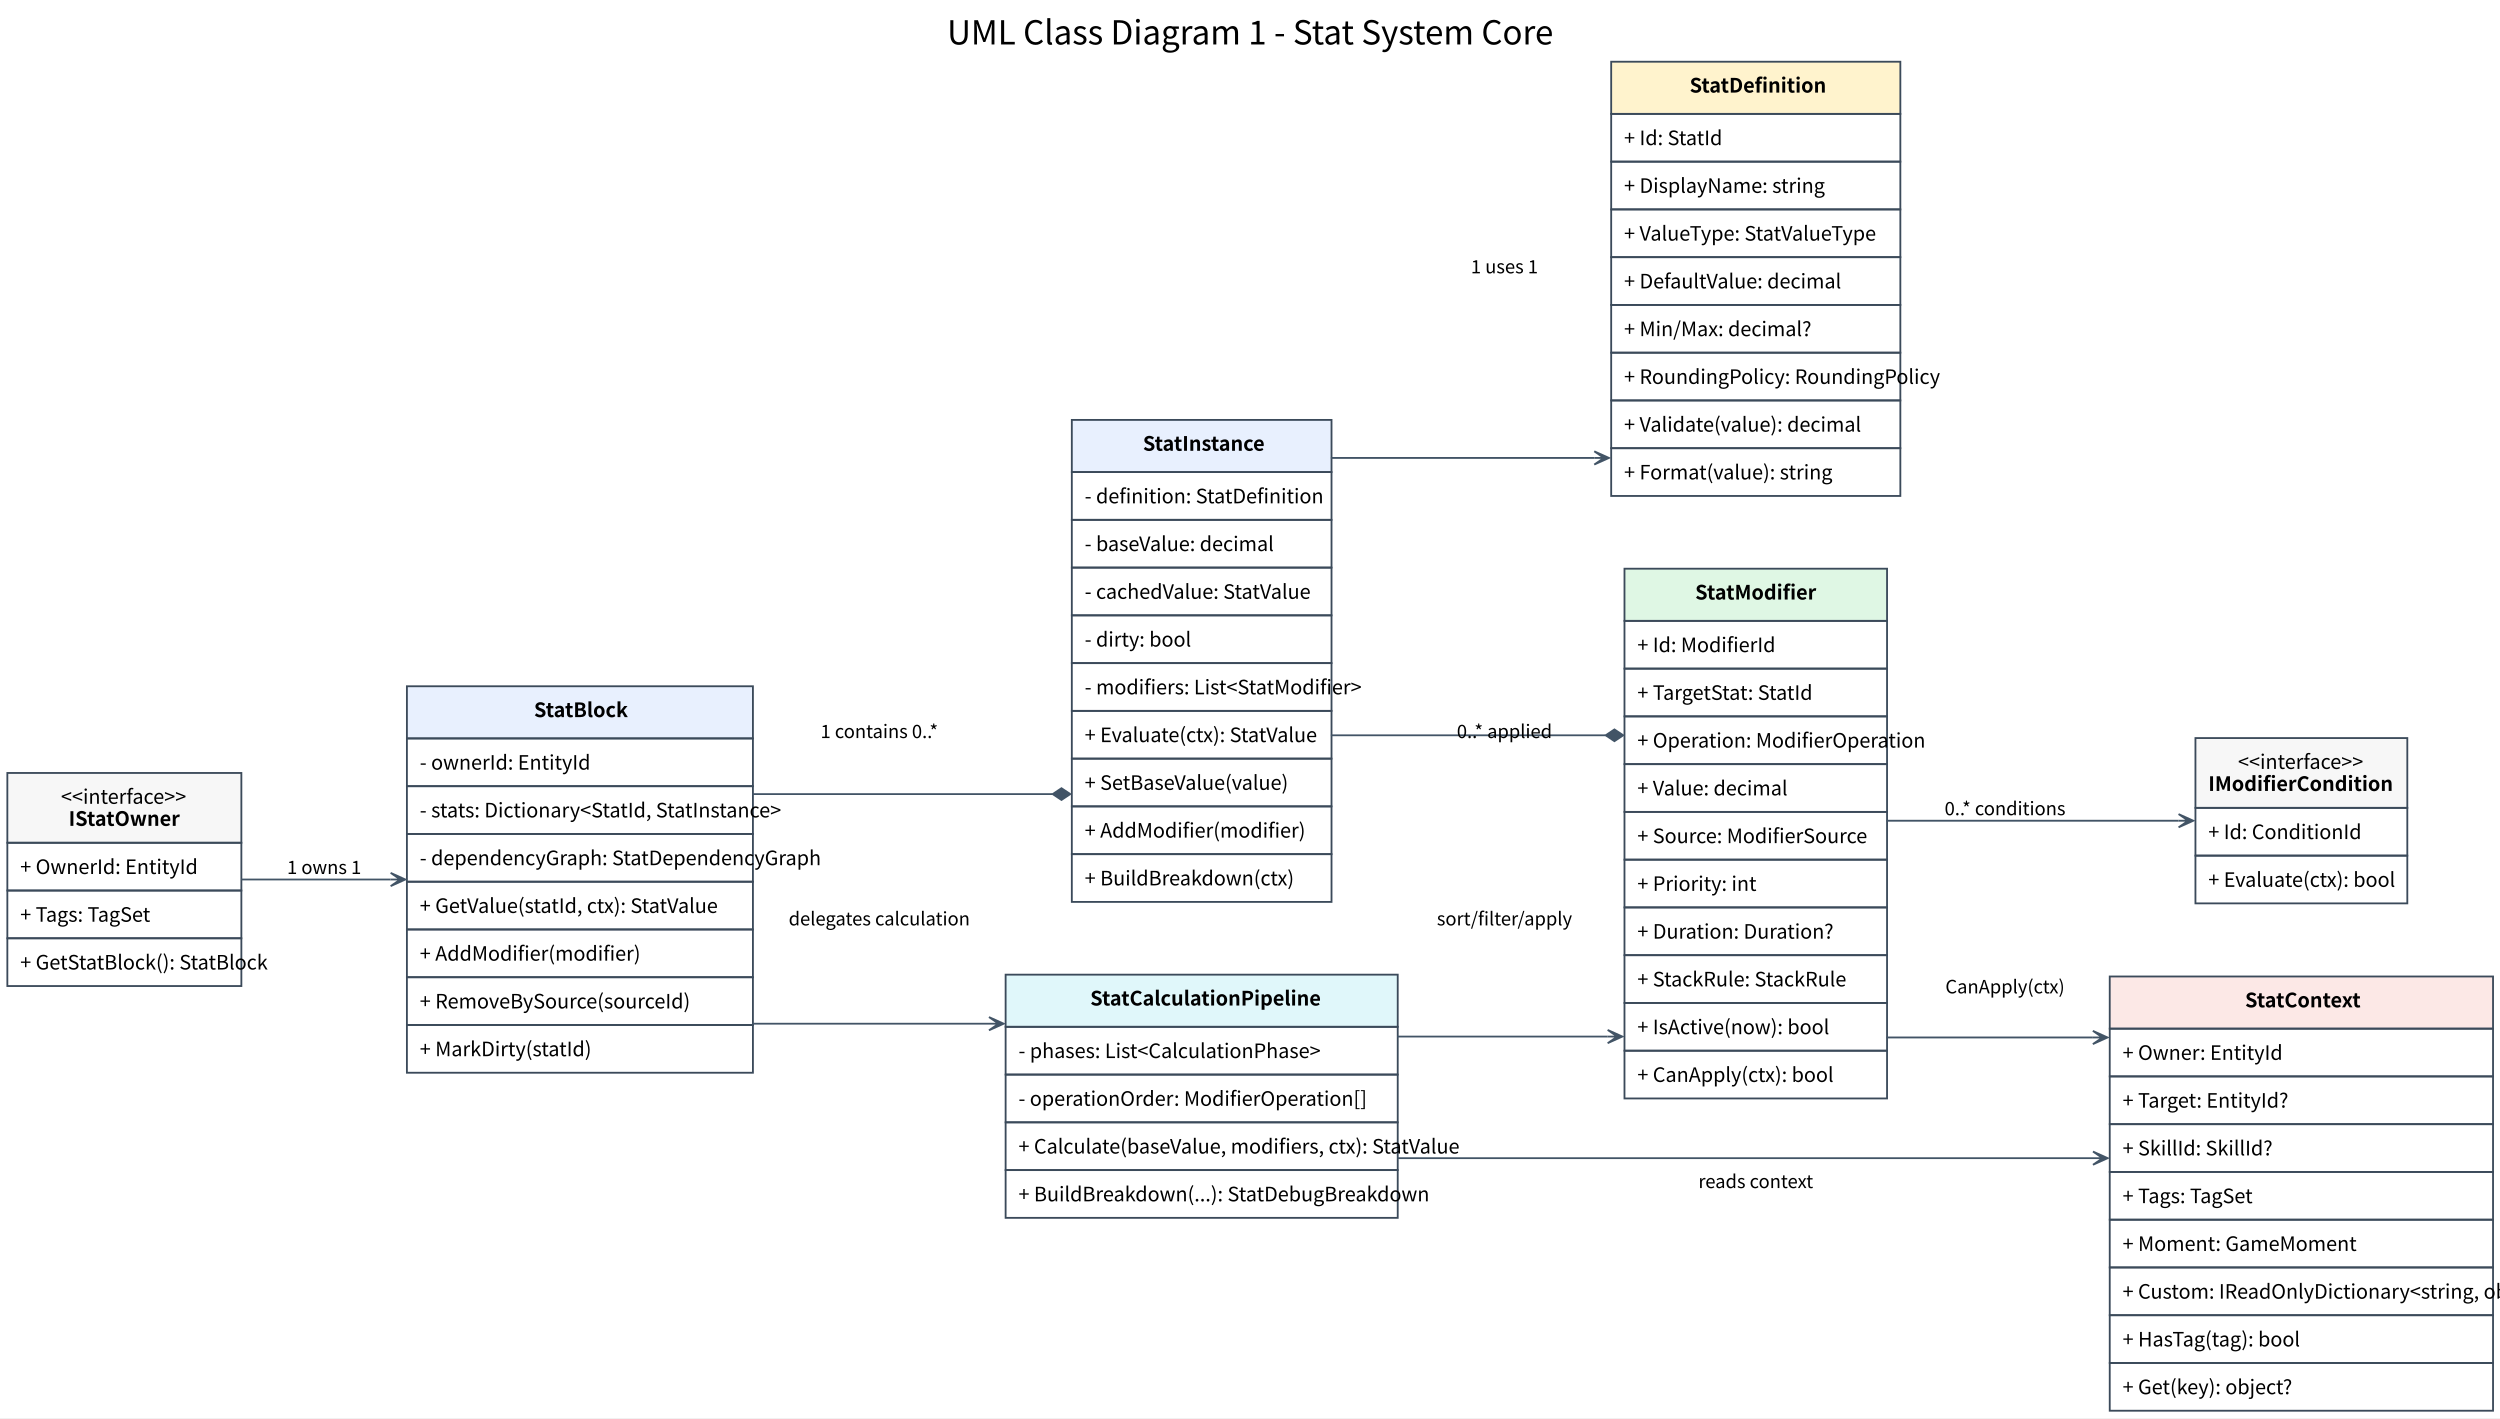
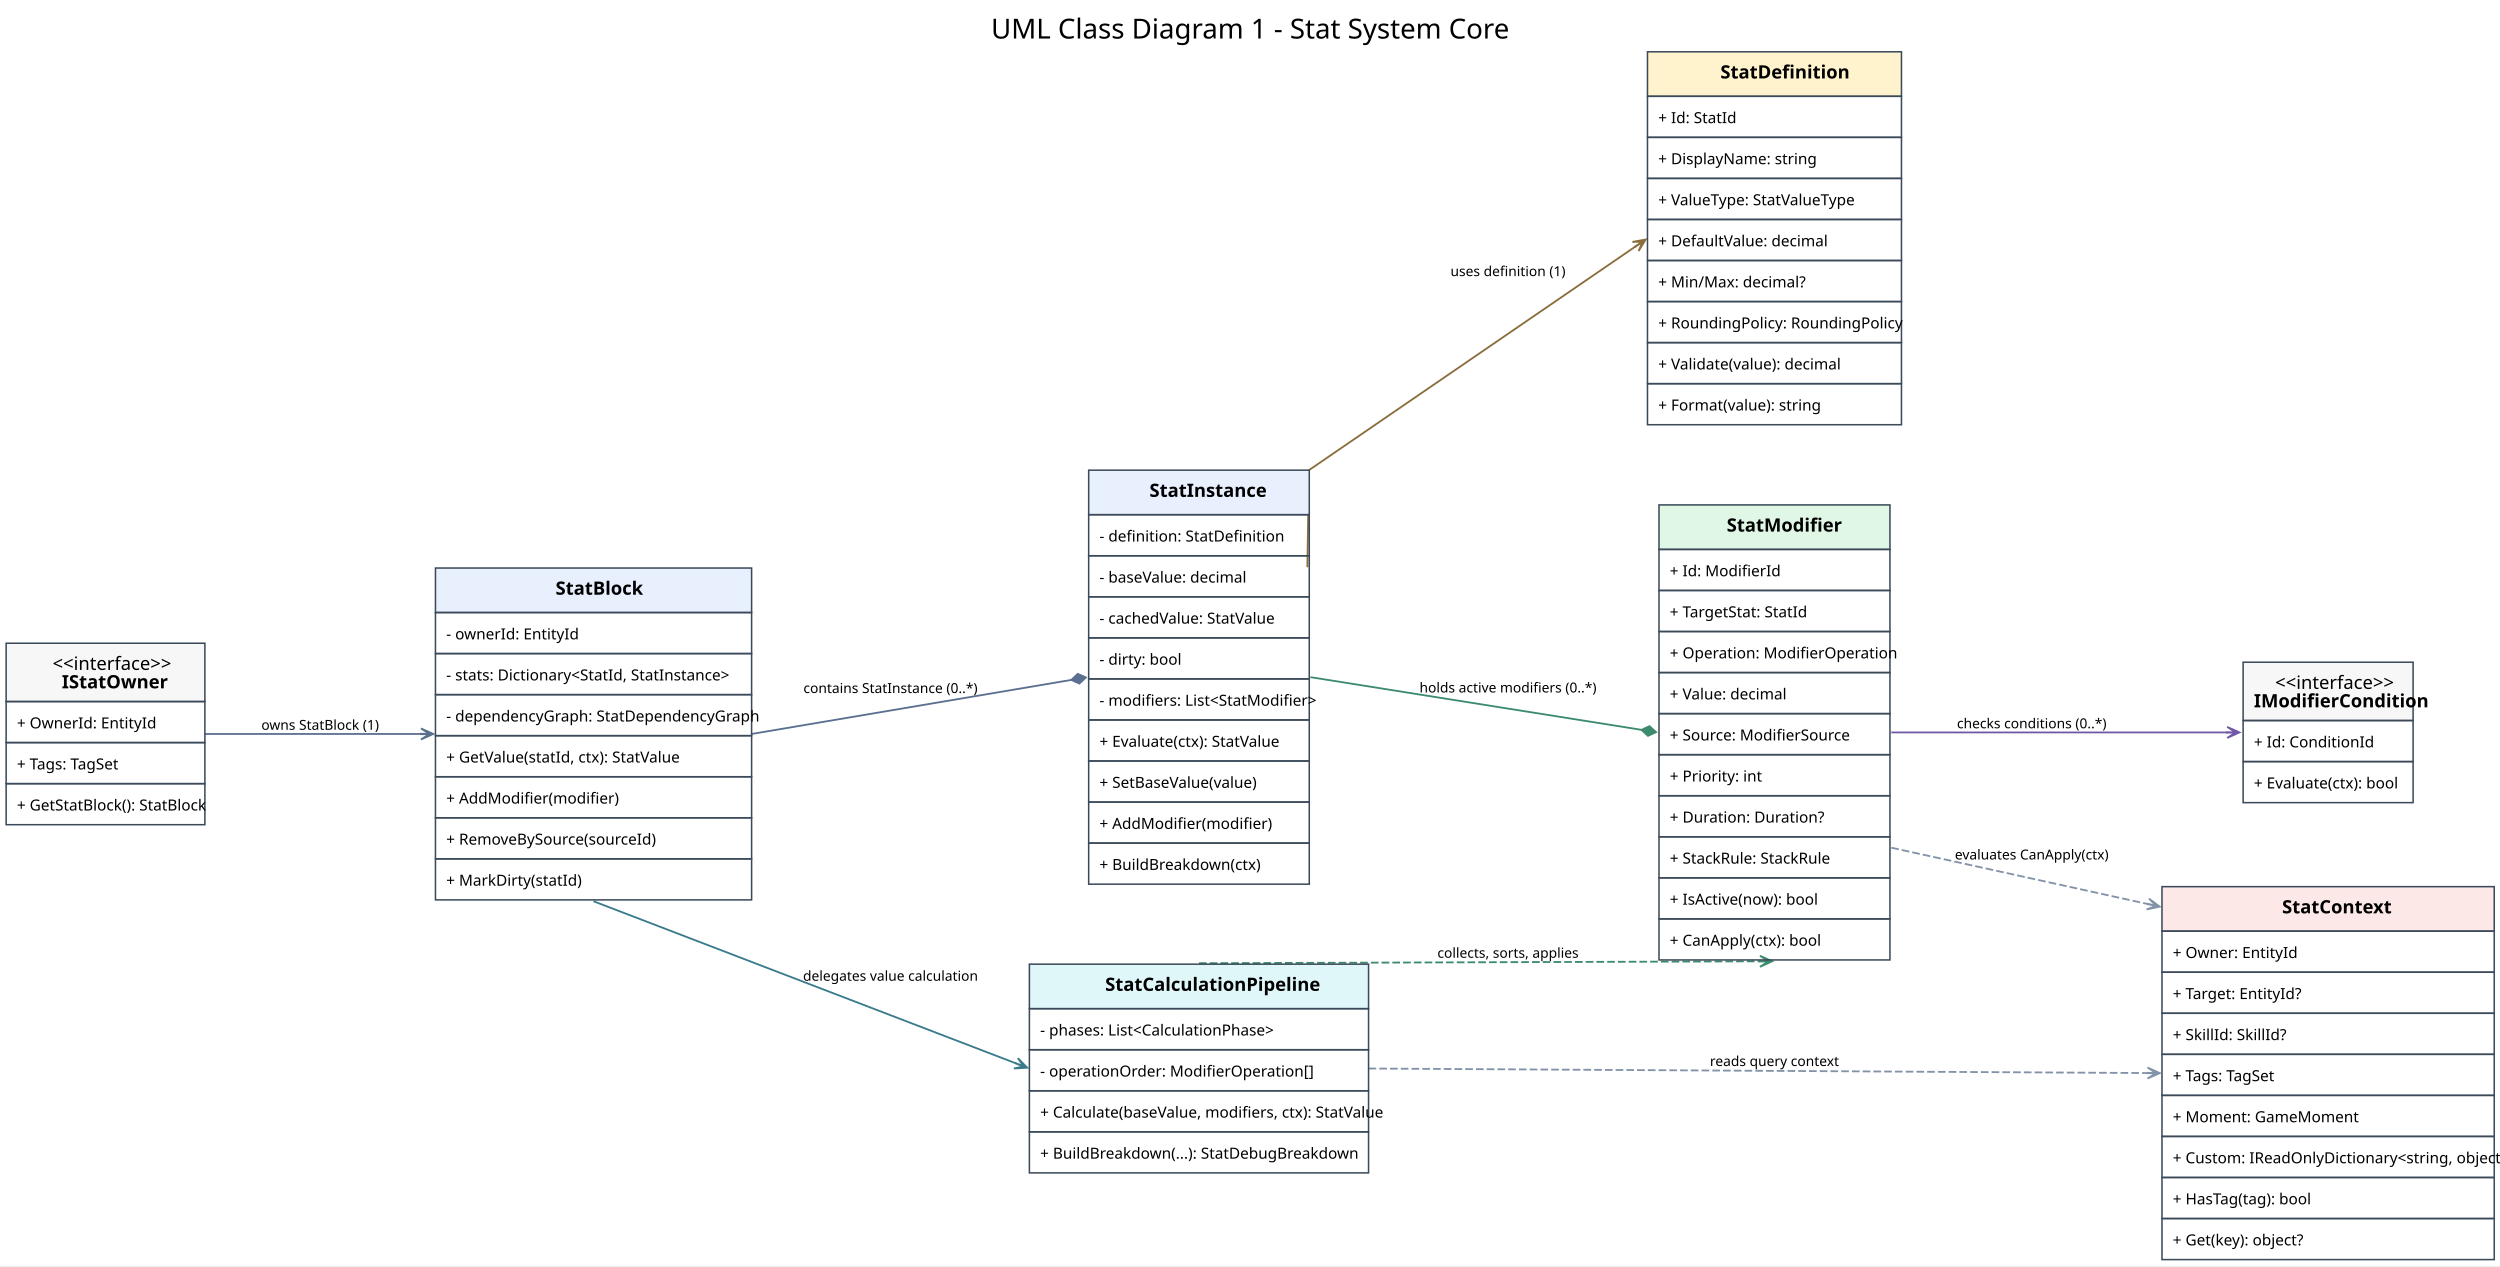
- <svg xmlns="http://www.w3.org/2000/svg" width="1361pt" height="772pt" viewBox="0.00 0.00 1361.00 772.00">
-   <style>.node text { font-size: 90%; }</style>
-   <g id="graph0" class="graph" transform="scale(1 1) rotate(0) translate(4 768)">
-     <polygon fill="white" stroke="none" points="-4,4 -4,-768 1357.21,-768 1357.21,4 -4,4" />
-     <text xml:space="preserve" text-anchor="middle" x="676.6" y="-743.8" font-family="Noto Sans CJK KR" font-size="18.00">UML Class Diagram 1 - Stat System Core</text>
+ <svg xmlns="http://www.w3.org/2000/svg" width="2172pt" height="1100pt" viewBox="0.00 0.00 2172.00 1100.00">
+   <g id="graph0" class="graph" transform="scale(1.33333 1.33333) rotate(0) translate(4 820.75)">
+     <polygon fill="white" stroke="none" points="-4,4 -4,-820.75 1625.25,-820.75 1625.25,4 -4,4" />
+     <text xml:space="preserve" text-anchor="middle" x="810.62" y="-795.65" font-family="Noto Sans KR" font-size="18.00">UML Class Diagram 1 - Stat System Core</text>
+     <g id="edge1" class="edge">
+       <path fill="none" stroke="#5b6f8f" stroke-width="1.2" d="M129.5,-342.5C129.5,-342.5 237.46,-342.5 270.35,-342.5" />
+       <polygon fill="#5b6f8f" stroke="#5b6f8f" stroke-width="1.2" points="278.29,-342.5 270.29,-346.1 275.75,-342.6 270.29,-342.6 270.29,-342.5 270.29,-342.4 275.75,-342.4 270.29,-338.9 278.29,-342.5" />
+       <text xml:space="preserve" text-anchor="middle" x="204.62" y="-345.2" font-family="Noto Sans KR" font-size="9.00">owns StatBlock (1)</text>
+     </g>
+     <g id="edge2" class="edge">
+       <path fill="none" stroke="#5b6f8f" stroke-width="1.2" d="M485.75,-342.5C485.75,-342.5 650.33,-370.32 694.05,-377.72" />
+       <polygon fill="#5b6f8f" stroke="#5b6f8f" stroke-width="1.2" points="694.08,-377.72 699.34,-375.36 703.54,-379.32 698.28,-381.67 694.08,-377.72" />
+       <text xml:space="preserve" text-anchor="middle" x="576.25" y="-369.18" font-family="Noto Sans KR" font-size="9.00">contains StatInstance (0..*)</text>
+     </g>
+     <g id="edge6" class="edge">
+       <path fill="none" stroke="#397b8c" stroke-width="1.2" d="M382.75,-233.48C382.75,-233.48 610,-146.28 657.94,-127.88" />
+       <polygon fill="#397b8c" stroke="#397b8c" stroke-width="1.2" points="665.38,-125.02 659.21,-131.25 663.05,-126.03 657.95,-127.98 657.92,-127.89 657.88,-127.8 662.98,-125.84 656.63,-124.53 665.38,-125.02" />
+       <text xml:space="preserve" text-anchor="middle" x="576.25" y="-181.69" font-family="Noto Sans KR" font-size="9.00">delegates value calculation</text>
+     </g>
+     <g id="edge3" class="edge">
+       <path fill="none" stroke="#8a6d3b" stroke-width="1.2" d="M847.89,-451.14C847.89,-451.14 848.89,-514.38 848.89,-514.38 848.89,-514.38 1023.11,-633.72 1061.91,-660.3" />
+       <polygon fill="#8a6d3b" stroke="#8a6d3b" stroke-width="1.2" points="1068.29,-664.67 1059.66,-663.12 1066.14,-663.32 1061.64,-660.23 1061.69,-660.15 1061.75,-660.07 1066.26,-663.16 1063.73,-657.18 1068.29,-664.67" />
+       <text xml:space="preserve" text-anchor="middle" x="978.62" y="-640.84" font-family="Noto Sans KR" font-size="9.00">uses definition (1)</text>
+     </g>
+     <g id="edge4" class="edge">
+       <path fill="none" stroke="#3d8b6d" stroke-width="1.2" d="M849.89,-379.5C849.89,-379.5 1020.81,-352.31 1065.54,-345.19" />
+       <polygon fill="#3d8b6d" stroke="#3d8b6d" stroke-width="1.2" points="1065.6,-345.18 1069.83,-341.26 1075.08,-343.67 1070.84,-347.58 1065.6,-345.18" />
+       <text xml:space="preserve" text-anchor="middle" x="978.62" y="-369.53" font-family="Noto Sans KR" font-size="9.00">holds active modifiers (0..*)</text>
+     </g>
+     <g id="edge8" class="edge">
+       <path fill="none" stroke="#8292a8" stroke-width="1.2" stroke-dasharray="5,2" d="M1228.35,-268.4C1228.35,-268.4 1359.81,-239.53 1395.76,-231.64" />
+       <polygon fill="#8292a8" stroke="#8292a8" stroke-width="1.2" points="1403.32,-229.97 1396.28,-235.21 1400.86,-230.62 1395.53,-231.79 1395.51,-231.69 1395.49,-231.59 1400.82,-230.42 1394.74,-228.17 1403.32,-229.97" />
+       <text xml:space="preserve" text-anchor="middle" x="1319.88" y="-260.71" font-family="Noto Sans KR" font-size="9.00">evaluates CanApply(ctx)</text>
+     </g>
+     <g id="edge5" class="edge">
+       <path fill="none" stroke="#7257a6" stroke-width="1.2" d="M1228.35,-343.5C1228.35,-343.5 1404.73,-343.5 1447.44,-343.5" />
+       <polygon fill="#7257a6" stroke="#7257a6" stroke-width="1.2" points="1455.22,-343.5 1447.22,-347.1 1452.68,-343.6 1447.22,-343.6 1447.22,-343.5 1447.22,-343.4 1452.68,-343.4 1447.22,-339.9 1455.22,-343.5" />
+       <text xml:space="preserve" text-anchor="middle" x="1319.88" y="-346.2" font-family="Noto Sans KR" font-size="9.00">checks conditions (0..*)</text>
+     </g>
+     <g id="edge9" class="edge">
+       <path fill="none" stroke="#3d8b6d" stroke-width="1.2" stroke-dasharray="5,2" d="M777.25,-193.11C777.25,-193.11 1085.23,-194.16 1142.98,-194.36" />
+       <polygon fill="#3d8b6d" stroke="#3d8b6d" stroke-width="1.2" points="1150.79,-194.39 1142.78,-197.96 1148.25,-194.48 1142.79,-194.46 1142.79,-194.36 1142.79,-194.26 1148.25,-194.28 1142.8,-190.76 1150.79,-194.39" />
+       <text xml:space="preserve" text-anchor="middle" x="978.62" y="-196.67" font-family="Noto Sans KR" font-size="9.00">collects, sorts, applies</text>
+     </g>
+     <g id="edge7" class="edge">
+       <path fill="none" stroke="#8292a8" stroke-width="1.2" stroke-dasharray="5,2" d="M887.75,-124.5C887.75,-124.5 1325.26,-121.96 1395.34,-121.55" />
+       <polygon fill="#8292a8" stroke="#8292a8" stroke-width="1.2" points="1403.29,-121.51 1395.31,-125.15 1400.75,-121.62 1395.29,-121.66 1395.29,-121.56 1395.29,-121.46 1400.75,-121.42 1395.27,-117.96 1403.29,-121.51" />
+       <text xml:space="preserve" text-anchor="middle" x="1152.25" y="-126.14" font-family="Noto Sans KR" font-size="9.00">reads query context</text>
+     </g>
    <g id="node1" class="node">
-       <polygon fill="#f7f7f7" stroke="none" points="0,-309.2 0,-347.2 127.4,-347.2 127.4,-309.2 0,-309.2" />
-       <polygon fill="none" stroke="#3b4a5a" points="0,-309.2 0,-347.2 127.4,-347.2 127.4,-309.2 0,-309.2" />
-       <text xml:space="preserve" text-anchor="start" x="29.18" y="-330.4" font-family="Noto Sans CJK KR" font-size="12.00">&lt;&lt;interface&gt;&gt;</text>
-       <text xml:space="preserve" text-anchor="start" x="33.37" y="-318.4" font-family="Noto Sans CJK KR" font-weight="bold" font-size="12.00">IStatOwner</text>
-       <polygon fill="none" stroke="#3b4a5a" points="0,-283.2 0,-309.2 127.4,-309.2 127.4,-283.2 0,-283.2" />
-       <text xml:space="preserve" text-anchor="start" x="7" y="-292.2" font-family="Noto Sans CJK KR" font-size="10.00">+ OwnerId: EntityId</text>
-       <polygon fill="none" stroke="#3b4a5a" points="0,-257.2 0,-283.2 127.4,-283.2 127.4,-257.2 0,-257.2" />
-       <text xml:space="preserve" text-anchor="start" x="7" y="-266.2" font-family="Noto Sans CJK KR" font-size="10.00">+ Tags: TagSet</text>
-       <polygon fill="none" stroke="#3b4a5a" points="0,-231.2 0,-257.2 127.4,-257.2 127.4,-231.2 0,-231.2" />
-       <text xml:space="preserve" text-anchor="start" x="7" y="-240.2" font-family="Noto Sans CJK KR" font-size="10.00">+ GetStatBlock(): StatBlock</text>
+       <polygon fill="#f7f7f7" stroke="none" points="0,-363.62 0,-401.62 129.5,-401.62 129.5,-363.62 0,-363.62" />
+       <polygon fill="none" stroke="#3b4a5a" points="0,-363.62 0,-401.62 129.5,-401.62 129.5,-363.62 0,-363.62" />
+       <text xml:space="preserve" text-anchor="start" x="30.25" y="-384.23" font-family="Noto Sans KR" font-size="12.00">&lt;&lt;interface&gt;&gt;</text>
+       <text xml:space="preserve" text-anchor="start" x="36.25" y="-372.23" font-family="Noto Sans KR" font-weight="bold" font-size="12.00">IStatOwner</text>
+       <polygon fill="none" stroke="#3b4a5a" points="0,-336.88 0,-363.62 129.5,-363.62 129.5,-336.88 0,-336.88" />
+       <text xml:space="preserve" text-anchor="start" x="7" y="-346.12" font-family="Noto Sans KR" font-size="10.00">+ OwnerId: EntityId</text>
+       <polygon fill="none" stroke="#3b4a5a" points="0,-310.12 0,-336.88 129.5,-336.88 129.5,-310.12 0,-310.12" />
+       <text xml:space="preserve" text-anchor="start" x="7" y="-319.38" font-family="Noto Sans KR" font-size="10.00">+ Tags: TagSet</text>
+       <polygon fill="none" stroke="#3b4a5a" points="0,-283.38 0,-310.12 129.5,-310.12 129.5,-283.38 0,-283.38" />
+       <text xml:space="preserve" text-anchor="start" x="7" y="-292.62" font-family="Noto Sans KR" font-size="10.00">+ GetStatBlock(): StatBlock</text>
    </g>
    <g id="node2" class="node">
-       <polygon fill="#e8f0fe" stroke="none" points="217.52,-366 217.52,-394.4 405.89,-394.4 405.89,-366 217.52,-366" />
-       <polygon fill="none" stroke="#3b4a5a" points="217.52,-366 217.52,-394.4 405.89,-394.4 405.89,-366 217.52,-366" />
-       <text xml:space="preserve" text-anchor="start" x="286.7" y="-377.6" font-family="Noto Sans CJK KR" font-weight="bold" font-size="12.00">StatBlock</text>
-       <polygon fill="none" stroke="#3b4a5a" points="217.52,-340 217.52,-366 405.89,-366 405.89,-340 217.52,-340" />
-       <text xml:space="preserve" text-anchor="start" x="224.52" y="-349" font-family="Noto Sans CJK KR" font-size="10.00">- ownerId: EntityId</text>
-       <polygon fill="none" stroke="#3b4a5a" points="217.52,-314 217.52,-340 405.89,-340 405.89,-314 217.52,-314" />
-       <text xml:space="preserve" text-anchor="start" x="224.52" y="-323" font-family="Noto Sans CJK KR" font-size="10.00">- stats: Dictionary&lt;StatId, StatInstance&gt;</text>
-       <polygon fill="none" stroke="#3b4a5a" points="217.52,-288 217.52,-314 405.89,-314 405.89,-288 217.52,-288" />
-       <text xml:space="preserve" text-anchor="start" x="224.52" y="-297" font-family="Noto Sans CJK KR" font-size="10.00">- dependencyGraph: StatDependencyGraph</text>
-       <polygon fill="none" stroke="#3b4a5a" points="217.52,-262 217.52,-288 405.89,-288 405.89,-262 217.52,-262" />
-       <text xml:space="preserve" text-anchor="start" x="224.52" y="-271" font-family="Noto Sans CJK KR" font-size="10.00">+ GetValue(statId, ctx): StatValue</text>
-       <polygon fill="none" stroke="#3b4a5a" points="217.52,-236 217.52,-262 405.89,-262 405.89,-236 217.52,-236" />
-       <text xml:space="preserve" text-anchor="start" x="224.52" y="-245" font-family="Noto Sans CJK KR" font-size="10.00">+ AddModifier(modifier)</text>
-       <polygon fill="none" stroke="#3b4a5a" points="217.52,-210 217.52,-236 405.89,-236 405.89,-210 217.52,-210" />
-       <text xml:space="preserve" text-anchor="start" x="224.52" y="-219" font-family="Noto Sans CJK KR" font-size="10.00">+ RemoveBySource(sourceId)</text>
-       <polygon fill="none" stroke="#3b4a5a" points="217.52,-184 217.52,-210 405.89,-210 405.89,-184 217.52,-184" />
-       <text xml:space="preserve" text-anchor="start" x="224.52" y="-193" font-family="Noto Sans CJK KR" font-size="10.00">+ MarkDirty(statId)</text>
-     </g>
-     <g id="edge1" class="edge">
-       <path fill="none" stroke="#425466" d="M127.25,-289.2C127.25,-289.2 208.68,-289.2 208.68,-289.2" />
-       <polygon fill="#425466" stroke="#425466" points="216.68,-289.2 208.68,-292.8 213.9,-289.2 208.68,-289.2 208.68,-289.2 208.68,-289.2 213.9,-289.2 208.68,-285.6 216.68,-289.2" />
-       <text xml:space="preserve" text-anchor="middle" x="172.46" y="-292.2" font-family="Noto Sans CJK KR" font-size="10.00">1 owns 1</text>
+       <polygon fill="#e8f0fe" stroke="none" points="279.75,-421.62 279.75,-450.62 485.75,-450.62 485.75,-421.62 279.75,-421.62" />
+       <polygon fill="none" stroke="#3b4a5a" points="279.75,-421.62 279.75,-450.62 485.75,-450.62 485.75,-421.62 279.75,-421.62" />
+       <text xml:space="preserve" text-anchor="start" x="358" y="-433.23" font-family="Noto Sans KR" font-weight="bold" font-size="12.00">StatBlock</text>
+       <polygon fill="none" stroke="#3b4a5a" points="279.75,-394.88 279.75,-421.62 485.75,-421.62 485.75,-394.88 279.75,-394.88" />
+       <text xml:space="preserve" text-anchor="start" x="286.75" y="-404.12" font-family="Noto Sans KR" font-size="10.00">- ownerId: EntityId</text>
+       <polygon fill="none" stroke="#3b4a5a" points="279.75,-368.12 279.75,-394.88 485.75,-394.88 485.75,-368.12 279.75,-368.12" />
+       <text xml:space="preserve" text-anchor="start" x="286.75" y="-377.38" font-family="Noto Sans KR" font-size="10.00">- stats: Dictionary&lt;StatId, StatInstance&gt;</text>
+       <polygon fill="none" stroke="#3b4a5a" points="279.75,-341.38 279.75,-368.12 485.75,-368.12 485.75,-341.38 279.75,-341.38" />
+       <text xml:space="preserve" text-anchor="start" x="286.75" y="-350.62" font-family="Noto Sans KR" font-size="10.00">- dependencyGraph: StatDependencyGraph</text>
+       <polygon fill="none" stroke="#3b4a5a" points="279.75,-314.62 279.75,-341.38 485.75,-341.38 485.75,-314.62 279.75,-314.62" />
+       <text xml:space="preserve" text-anchor="start" x="286.75" y="-323.88" font-family="Noto Sans KR" font-size="10.00">+ GetValue(statId, ctx): StatValue</text>
+       <polygon fill="none" stroke="#3b4a5a" points="279.75,-287.88 279.75,-314.62 485.75,-314.62 485.75,-287.88 279.75,-287.88" />
+       <text xml:space="preserve" text-anchor="start" x="286.75" y="-297.12" font-family="Noto Sans KR" font-size="10.00">+ AddModifier(modifier)</text>
+       <polygon fill="none" stroke="#3b4a5a" points="279.75,-261.12 279.75,-287.88 485.75,-287.88 485.75,-261.12 279.75,-261.12" />
+       <text xml:space="preserve" text-anchor="start" x="286.75" y="-270.38" font-family="Noto Sans KR" font-size="10.00">+ RemoveBySource(sourceId)</text>
+       <polygon fill="none" stroke="#3b4a5a" points="279.75,-234.38 279.75,-261.12 485.75,-261.12 485.75,-234.38 279.75,-234.38" />
+       <text xml:space="preserve" text-anchor="start" x="286.75" y="-243.62" font-family="Noto Sans KR" font-size="10.00">+ MarkDirty(statId)</text>
    </g>
    <g id="node3" class="node">
-       <polygon fill="#e8f0fe" stroke="none" points="579.5,-511 579.5,-539.4 720.88,-539.4 720.88,-511 579.5,-511" />
-       <polygon fill="none" stroke="#3b4a5a" points="579.5,-511 579.5,-539.4 720.88,-539.4 720.88,-511 579.5,-511" />
-       <text xml:space="preserve" text-anchor="start" x="618.19" y="-522.6" font-family="Noto Sans CJK KR" font-weight="bold" font-size="12.00">StatInstance</text>
-       <polygon fill="none" stroke="#3b4a5a" points="579.5,-485 579.5,-511 720.88,-511 720.88,-485 579.5,-485" />
-       <text xml:space="preserve" text-anchor="start" x="586.5" y="-494" font-family="Noto Sans CJK KR" font-size="10.00">- definition: StatDefinition</text>
-       <polygon fill="none" stroke="#3b4a5a" points="579.5,-459 579.5,-485 720.88,-485 720.88,-459 579.5,-459" />
-       <text xml:space="preserve" text-anchor="start" x="586.5" y="-468" font-family="Noto Sans CJK KR" font-size="10.00">- baseValue: decimal</text>
-       <polygon fill="none" stroke="#3b4a5a" points="579.5,-433 579.5,-459 720.88,-459 720.88,-433 579.5,-433" />
-       <text xml:space="preserve" text-anchor="start" x="586.5" y="-442" font-family="Noto Sans CJK KR" font-size="10.00">- cachedValue: StatValue</text>
-       <polygon fill="none" stroke="#3b4a5a" points="579.5,-407 579.5,-433 720.88,-433 720.88,-407 579.5,-407" />
-       <text xml:space="preserve" text-anchor="start" x="586.5" y="-416" font-family="Noto Sans CJK KR" font-size="10.00">- dirty: bool</text>
-       <polygon fill="none" stroke="#3b4a5a" points="579.5,-381 579.5,-407 720.88,-407 720.88,-381 579.5,-381" />
-       <text xml:space="preserve" text-anchor="start" x="586.5" y="-390" font-family="Noto Sans CJK KR" font-size="10.00">- modifiers: List&lt;StatModifier&gt;</text>
-       <polygon fill="none" stroke="#3b4a5a" points="579.5,-355 579.5,-381 720.88,-381 720.88,-355 579.5,-355" />
-       <text xml:space="preserve" text-anchor="start" x="586.5" y="-364" font-family="Noto Sans CJK KR" font-size="10.00">+ Evaluate(ctx): StatValue</text>
-       <polygon fill="none" stroke="#3b4a5a" points="579.5,-329 579.5,-355 720.88,-355 720.88,-329 579.5,-329" />
-       <text xml:space="preserve" text-anchor="start" x="586.5" y="-338" font-family="Noto Sans CJK KR" font-size="10.00">+ SetBaseValue(value)</text>
-       <polygon fill="none" stroke="#3b4a5a" points="579.5,-303 579.5,-329 720.88,-329 720.88,-303 579.5,-303" />
-       <text xml:space="preserve" text-anchor="start" x="586.5" y="-312" font-family="Noto Sans CJK KR" font-size="10.00">+ AddModifier(modifier)</text>
-       <polygon fill="none" stroke="#3b4a5a" points="579.5,-277 579.5,-303 720.88,-303 720.88,-277 579.5,-277" />
-       <text xml:space="preserve" text-anchor="start" x="586.5" y="-286" font-family="Noto Sans CJK KR" font-size="10.00">+ BuildBreakdown(ctx)</text>
+       <polygon fill="#e8f0fe" stroke="none" points="705.38,-485.38 705.38,-514.38 849.12,-514.38 849.12,-485.38 705.38,-485.38" />
+       <polygon fill="none" stroke="#3b4a5a" points="705.38,-485.38 705.38,-514.38 849.12,-514.38 849.12,-485.38 705.38,-485.38" />
+       <text xml:space="preserve" text-anchor="start" x="745" y="-496.98" font-family="Noto Sans KR" font-weight="bold" font-size="12.00">StatInstance</text>
+       <polygon fill="none" stroke="#3b4a5a" points="705.38,-458.62 705.38,-485.38 849.12,-485.38 849.12,-458.62 705.38,-458.62" />
+       <text xml:space="preserve" text-anchor="start" x="712.38" y="-467.88" font-family="Noto Sans KR" font-size="10.00">- definition: StatDefinition</text>
+       <polygon fill="none" stroke="#3b4a5a" points="705.38,-431.88 705.38,-458.62 849.12,-458.62 849.12,-431.88 705.38,-431.88" />
+       <text xml:space="preserve" text-anchor="start" x="712.38" y="-441.12" font-family="Noto Sans KR" font-size="10.00">- baseValue: decimal</text>
+       <polygon fill="none" stroke="#3b4a5a" points="705.38,-405.12 705.38,-431.88 849.12,-431.88 849.12,-405.12 705.38,-405.12" />
+       <text xml:space="preserve" text-anchor="start" x="712.38" y="-414.38" font-family="Noto Sans KR" font-size="10.00">- cachedValue: StatValue</text>
+       <polygon fill="none" stroke="#3b4a5a" points="705.38,-378.38 705.38,-405.12 849.12,-405.12 849.12,-378.38 705.38,-378.38" />
+       <text xml:space="preserve" text-anchor="start" x="712.38" y="-387.62" font-family="Noto Sans KR" font-size="10.00">- dirty: bool</text>
+       <polygon fill="none" stroke="#3b4a5a" points="705.38,-351.62 705.38,-378.38 849.12,-378.38 849.12,-351.62 705.38,-351.62" />
+       <text xml:space="preserve" text-anchor="start" x="712.38" y="-360.88" font-family="Noto Sans KR" font-size="10.00">- modifiers: List&lt;StatModifier&gt;</text>
+       <polygon fill="none" stroke="#3b4a5a" points="705.38,-324.88 705.38,-351.62 849.12,-351.62 849.12,-324.88 705.38,-324.88" />
+       <text xml:space="preserve" text-anchor="start" x="712.38" y="-334.12" font-family="Noto Sans KR" font-size="10.00">+ Evaluate(ctx): StatValue</text>
+       <polygon fill="none" stroke="#3b4a5a" points="705.38,-298.12 705.38,-324.88 849.12,-324.88 849.12,-298.12 705.38,-298.12" />
+       <text xml:space="preserve" text-anchor="start" x="712.38" y="-307.38" font-family="Noto Sans KR" font-size="10.00">+ SetBaseValue(value)</text>
+       <polygon fill="none" stroke="#3b4a5a" points="705.38,-271.38 705.38,-298.12 849.12,-298.12 849.12,-271.38 705.38,-271.38" />
+       <text xml:space="preserve" text-anchor="start" x="712.38" y="-280.62" font-family="Noto Sans KR" font-size="10.00">+ AddModifier(modifier)</text>
+       <polygon fill="none" stroke="#3b4a5a" points="705.38,-244.62 705.38,-271.38 849.12,-271.38 849.12,-244.62 705.38,-244.62" />
+       <text xml:space="preserve" text-anchor="start" x="712.38" y="-253.88" font-family="Noto Sans KR" font-size="10.00">+ BuildBreakdown(ctx)</text>
    </g>
-     <g id="edge2" class="edge">
-       <path fill="none" stroke="#425466" d="M405.54,-335.7C405.54,-335.7 568.92,-335.7 568.92,-335.7" />
-       <polygon fill="#425466" stroke="#425466" points="569.07,-335.7 573.87,-332.5 578.67,-335.7 573.87,-338.9 569.07,-335.7" />
-       <text xml:space="preserve" text-anchor="middle" x="474.68" y="-366.2" font-family="Noto Sans CJK KR" font-size="10.00">1 contains 0..*</text>
+     <g id="node4" class="node">
+       <polygon fill="#fff3cd" stroke="none" points="1069.5,-758 1069.5,-787 1235,-787 1235,-758 1069.5,-758" />
+       <polygon fill="none" stroke="#3b4a5a" points="1069.5,-758 1069.5,-787 1235,-787 1235,-758 1069.5,-758" />
+       <text xml:space="preserve" text-anchor="start" x="1117" y="-769.6" font-family="Noto Sans KR" font-weight="bold" font-size="12.00">StatDefinition</text>
+       <polygon fill="none" stroke="#3b4a5a" points="1069.5,-731.25 1069.5,-758 1235,-758 1235,-731.25 1069.5,-731.25" />
+       <text xml:space="preserve" text-anchor="start" x="1076.5" y="-740.5" font-family="Noto Sans KR" font-size="10.00">+ Id: StatId</text>
+       <polygon fill="none" stroke="#3b4a5a" points="1069.5,-704.5 1069.5,-731.25 1235,-731.25 1235,-704.5 1069.5,-704.5" />
+       <text xml:space="preserve" text-anchor="start" x="1076.5" y="-713.75" font-family="Noto Sans KR" font-size="10.00">+ DisplayName: string</text>
+       <polygon fill="none" stroke="#3b4a5a" points="1069.5,-677.75 1069.5,-704.5 1235,-704.5 1235,-677.75 1069.5,-677.75" />
+       <text xml:space="preserve" text-anchor="start" x="1076.5" y="-687" font-family="Noto Sans KR" font-size="10.00">+ ValueType: StatValueType</text>
+       <polygon fill="none" stroke="#3b4a5a" points="1069.5,-651 1069.5,-677.75 1235,-677.75 1235,-651 1069.5,-651" />
+       <text xml:space="preserve" text-anchor="start" x="1076.5" y="-660.25" font-family="Noto Sans KR" font-size="10.00">+ DefaultValue: decimal</text>
+       <polygon fill="none" stroke="#3b4a5a" points="1069.5,-624.25 1069.5,-651 1235,-651 1235,-624.25 1069.5,-624.25" />
+       <text xml:space="preserve" text-anchor="start" x="1076.5" y="-633.5" font-family="Noto Sans KR" font-size="10.00">+ Min/Max: decimal?</text>
+       <polygon fill="none" stroke="#3b4a5a" points="1069.5,-597.5 1069.5,-624.25 1235,-624.25 1235,-597.5 1069.5,-597.5" />
+       <text xml:space="preserve" text-anchor="start" x="1076.5" y="-606.75" font-family="Noto Sans KR" font-size="10.00">+ RoundingPolicy: RoundingPolicy</text>
+       <polygon fill="none" stroke="#3b4a5a" points="1069.5,-570.75 1069.5,-597.5 1235,-597.5 1235,-570.75 1069.5,-570.75" />
+       <text xml:space="preserve" text-anchor="start" x="1076.5" y="-580" font-family="Noto Sans KR" font-size="10.00">+ Validate(value): decimal</text>
+       <polygon fill="none" stroke="#3b4a5a" points="1069.5,-544 1069.5,-570.75 1235,-570.75 1235,-544 1069.5,-544" />
+       <text xml:space="preserve" text-anchor="start" x="1076.5" y="-553.25" font-family="Noto Sans KR" font-size="10.00">+ Format(value): string</text>
+     </g>
+     <g id="node5" class="node">
+       <polygon fill="#dff7e4" stroke="none" points="1077,-462.75 1077,-491.75 1227.5,-491.75 1227.5,-462.75 1077,-462.75" />
+       <polygon fill="none" stroke="#3b4a5a" points="1077,-462.75 1077,-491.75 1227.5,-491.75 1227.5,-462.75 1077,-462.75" />
+       <text xml:space="preserve" text-anchor="start" x="1121.12" y="-474.35" font-family="Noto Sans KR" font-weight="bold" font-size="12.00">StatModifier</text>
+       <polygon fill="none" stroke="#3b4a5a" points="1077,-436 1077,-462.75 1227.5,-462.75 1227.5,-436 1077,-436" />
+       <text xml:space="preserve" text-anchor="start" x="1084" y="-445.25" font-family="Noto Sans KR" font-size="10.00">+ Id: ModifierId</text>
+       <polygon fill="none" stroke="#3b4a5a" points="1077,-409.25 1077,-436 1227.5,-436 1227.5,-409.25 1077,-409.25" />
+       <text xml:space="preserve" text-anchor="start" x="1084" y="-418.5" font-family="Noto Sans KR" font-size="10.00">+ TargetStat: StatId</text>
+       <polygon fill="none" stroke="#3b4a5a" points="1077,-382.5 1077,-409.25 1227.5,-409.25 1227.5,-382.5 1077,-382.5" />
+       <text xml:space="preserve" text-anchor="start" x="1084" y="-391.75" font-family="Noto Sans KR" font-size="10.00">+ Operation: ModifierOperation</text>
+       <polygon fill="none" stroke="#3b4a5a" points="1077,-355.75 1077,-382.5 1227.5,-382.5 1227.5,-355.75 1077,-355.75" />
+       <text xml:space="preserve" text-anchor="start" x="1084" y="-365" font-family="Noto Sans KR" font-size="10.00">+ Value: decimal</text>
+       <polygon fill="none" stroke="#3b4a5a" points="1077,-329 1077,-355.75 1227.5,-355.75 1227.5,-329 1077,-329" />
+       <text xml:space="preserve" text-anchor="start" x="1084" y="-338.25" font-family="Noto Sans KR" font-size="10.00">+ Source: ModifierSource</text>
+       <polygon fill="none" stroke="#3b4a5a" points="1077,-302.25 1077,-329 1227.5,-329 1227.5,-302.25 1077,-302.25" />
+       <text xml:space="preserve" text-anchor="start" x="1084" y="-311.5" font-family="Noto Sans KR" font-size="10.00">+ Priority: int</text>
+       <polygon fill="none" stroke="#3b4a5a" points="1077,-275.5 1077,-302.25 1227.5,-302.25 1227.5,-275.5 1077,-275.5" />
+       <text xml:space="preserve" text-anchor="start" x="1084" y="-284.75" font-family="Noto Sans KR" font-size="10.00">+ Duration: Duration?</text>
+       <polygon fill="none" stroke="#3b4a5a" points="1077,-248.75 1077,-275.5 1227.5,-275.5 1227.5,-248.75 1077,-248.75" />
+       <text xml:space="preserve" text-anchor="start" x="1084" y="-258" font-family="Noto Sans KR" font-size="10.00">+ StackRule: StackRule</text>
+       <polygon fill="none" stroke="#3b4a5a" points="1077,-222 1077,-248.75 1227.5,-248.75 1227.5,-222 1077,-222" />
+       <text xml:space="preserve" text-anchor="start" x="1084" y="-231.25" font-family="Noto Sans KR" font-size="10.00">+ IsActive(now): bool</text>
+       <polygon fill="none" stroke="#3b4a5a" points="1077,-195.25 1077,-222 1227.5,-222 1227.5,-195.25 1077,-195.25" />
+       <text xml:space="preserve" text-anchor="start" x="1084" y="-204.5" font-family="Noto Sans KR" font-size="10.00">+ CanApply(ctx): bool</text>
+     </g>
+     <g id="node6" class="node">
+       <polygon fill="#fce8e6" stroke="none" points="1404.75,-214 1404.75,-243 1621.25,-243 1621.25,-214 1404.75,-214" />
+       <polygon fill="none" stroke="#3b4a5a" points="1404.75,-214 1404.75,-243 1621.25,-243 1621.25,-214 1404.75,-214" />
+       <text xml:space="preserve" text-anchor="start" x="1483" y="-225.6" font-family="Noto Sans KR" font-weight="bold" font-size="12.00">StatContext</text>
+       <polygon fill="none" stroke="#3b4a5a" points="1404.75,-187.25 1404.75,-214 1621.25,-214 1621.25,-187.25 1404.75,-187.25" />
+       <text xml:space="preserve" text-anchor="start" x="1411.75" y="-196.5" font-family="Noto Sans KR" font-size="10.00">+ Owner: EntityId</text>
+       <polygon fill="none" stroke="#3b4a5a" points="1404.75,-160.5 1404.75,-187.25 1621.25,-187.25 1621.25,-160.5 1404.75,-160.5" />
+       <text xml:space="preserve" text-anchor="start" x="1411.75" y="-169.75" font-family="Noto Sans KR" font-size="10.00">+ Target: EntityId?</text>
+       <polygon fill="none" stroke="#3b4a5a" points="1404.75,-133.75 1404.75,-160.5 1621.25,-160.5 1621.25,-133.75 1404.75,-133.75" />
+       <text xml:space="preserve" text-anchor="start" x="1411.75" y="-143" font-family="Noto Sans KR" font-size="10.00">+ SkillId: SkillId?</text>
+       <polygon fill="none" stroke="#3b4a5a" points="1404.75,-107 1404.75,-133.75 1621.25,-133.75 1621.25,-107 1404.75,-107" />
+       <text xml:space="preserve" text-anchor="start" x="1411.75" y="-116.25" font-family="Noto Sans KR" font-size="10.00">+ Tags: TagSet</text>
+       <polygon fill="none" stroke="#3b4a5a" points="1404.75,-80.25 1404.75,-107 1621.25,-107 1621.25,-80.25 1404.75,-80.25" />
+       <text xml:space="preserve" text-anchor="start" x="1411.75" y="-89.5" font-family="Noto Sans KR" font-size="10.00">+ Moment: GameMoment</text>
+       <polygon fill="none" stroke="#3b4a5a" points="1404.75,-53.5 1404.75,-80.25 1621.25,-80.25 1621.25,-53.5 1404.75,-53.5" />
+       <text xml:space="preserve" text-anchor="start" x="1411.75" y="-62.75" font-family="Noto Sans KR" font-size="10.00">+ Custom: IReadOnlyDictionary&lt;string, object&gt;</text>
+       <polygon fill="none" stroke="#3b4a5a" points="1404.75,-26.75 1404.75,-53.5 1621.25,-53.5 1621.25,-26.75 1404.75,-26.75" />
+       <text xml:space="preserve" text-anchor="start" x="1411.75" y="-36" font-family="Noto Sans KR" font-size="10.00">+ HasTag(tag): bool</text>
+       <polygon fill="none" stroke="#3b4a5a" points="1404.75,0 1404.75,-26.75 1621.25,-26.75 1621.25,0 1404.75,0" />
+       <text xml:space="preserve" text-anchor="start" x="1411.75" y="-9.25" font-family="Noto Sans KR" font-size="10.00">+ Get(key): object?</text>
+     </g>
+     <g id="node7" class="node">
+       <polygon fill="#f7f7f7" stroke="none" points="1457.62,-351.25 1457.62,-389.25 1568.38,-389.25 1568.38,-351.25 1457.62,-351.25" />
+       <polygon fill="none" stroke="#3b4a5a" points="1457.62,-351.25 1457.62,-389.25 1568.38,-389.25 1568.38,-351.25 1457.62,-351.25" />
+       <text xml:space="preserve" text-anchor="start" x="1478.5" y="-371.85" font-family="Noto Sans KR" font-size="12.00">&lt;&lt;interface&gt;&gt;</text>
+       <text xml:space="preserve" text-anchor="start" x="1464.62" y="-359.85" font-family="Noto Sans KR" font-weight="bold" font-size="12.00">IModifierCondition</text>
+       <polygon fill="none" stroke="#3b4a5a" points="1457.62,-324.5 1457.62,-351.25 1568.38,-351.25 1568.38,-324.5 1457.62,-324.5" />
+       <text xml:space="preserve" text-anchor="start" x="1464.62" y="-333.75" font-family="Noto Sans KR" font-size="10.00">+ Id: ConditionId</text>
+       <polygon fill="none" stroke="#3b4a5a" points="1457.62,-297.75 1457.62,-324.5 1568.38,-324.5 1568.38,-297.75 1457.62,-297.75" />
+       <text xml:space="preserve" text-anchor="start" x="1464.62" y="-307" font-family="Noto Sans KR" font-size="10.00">+ Evaluate(ctx): bool</text>
    </g>
    <g id="node8" class="node">
-       <polygon fill="#e0f7fa" stroke="none" points="543.46,-209 543.46,-237.4 756.92,-237.4 756.92,-209 543.46,-209" />
-       <polygon fill="none" stroke="#3b4a5a" points="543.46,-209 543.46,-237.4 756.92,-237.4 756.92,-209 543.46,-209" />
-       <text xml:space="preserve" text-anchor="start" x="589.52" y="-220.6" font-family="Noto Sans CJK KR" font-weight="bold" font-size="12.00">StatCalculationPipeline</text>
-       <polygon fill="none" stroke="#3b4a5a" points="543.46,-183 543.46,-209 756.92,-209 756.92,-183 543.46,-183" />
-       <text xml:space="preserve" text-anchor="start" x="550.46" y="-192" font-family="Noto Sans CJK KR" font-size="10.00">- phases: List&lt;CalculationPhase&gt;</text>
-       <polygon fill="none" stroke="#3b4a5a" points="543.46,-157 543.46,-183 756.92,-183 756.92,-157 543.46,-157" />
-       <text xml:space="preserve" text-anchor="start" x="550.46" y="-166" font-family="Noto Sans CJK KR" font-size="10.00">- operationOrder: ModifierOperation[]</text>
-       <polygon fill="none" stroke="#3b4a5a" points="543.46,-131 543.46,-157 756.92,-157 756.92,-131 543.46,-131" />
-       <text xml:space="preserve" text-anchor="start" x="550.46" y="-140" font-family="Noto Sans CJK KR" font-size="10.00">+ Calculate(baseValue, modifiers, ctx): StatValue</text>
-       <polygon fill="none" stroke="#3b4a5a" points="543.46,-105 543.46,-131 756.92,-131 756.92,-105 543.46,-105" />
-       <text xml:space="preserve" text-anchor="start" x="550.46" y="-114" font-family="Noto Sans CJK KR" font-size="10.00">+ BuildBreakdown(...): StatDebugBreakdown</text>
-     </g>
-     <g id="edge6" class="edge">
-       <path fill="none" stroke="#425466" d="M405.54,-210.7C405.54,-210.7 534.41,-210.7 534.41,-210.7" />
-       <polygon fill="#425466" stroke="#425466" points="542.41,-210.7 534.41,-214.3 539.63,-210.7 534.41,-210.7 534.41,-210.7 534.41,-210.7 539.63,-210.7 534.41,-207.1 542.41,-210.7" />
-       <text xml:space="preserve" text-anchor="middle" x="474.68" y="-264.2" font-family="Noto Sans CJK KR" font-size="10.00">delegates calculation</text>
-     </g>
-     <g id="node4" class="node">
-       <polygon fill="#fff3cd" stroke="none" points="873.13,-706 873.13,-734.4 1030.55,-734.4 1030.55,-706 873.13,-706" />
-       <polygon fill="none" stroke="#3b4a5a" points="873.13,-706 873.13,-734.4 1030.55,-734.4 1030.55,-706 873.13,-706" />
-       <text xml:space="preserve" text-anchor="start" x="915.84" y="-717.6" font-family="Noto Sans CJK KR" font-weight="bold" font-size="12.00">StatDefinition</text>
-       <polygon fill="none" stroke="#3b4a5a" points="873.13,-680 873.13,-706 1030.55,-706 1030.55,-680 873.13,-680" />
-       <text xml:space="preserve" text-anchor="start" x="880.13" y="-689" font-family="Noto Sans CJK KR" font-size="10.00">+ Id: StatId</text>
-       <polygon fill="none" stroke="#3b4a5a" points="873.13,-654 873.13,-680 1030.55,-680 1030.55,-654 873.13,-654" />
-       <text xml:space="preserve" text-anchor="start" x="880.13" y="-663" font-family="Noto Sans CJK KR" font-size="10.00">+ DisplayName: string</text>
-       <polygon fill="none" stroke="#3b4a5a" points="873.13,-628 873.13,-654 1030.55,-654 1030.55,-628 873.13,-628" />
-       <text xml:space="preserve" text-anchor="start" x="880.13" y="-637" font-family="Noto Sans CJK KR" font-size="10.00">+ ValueType: StatValueType</text>
-       <polygon fill="none" stroke="#3b4a5a" points="873.13,-602 873.13,-628 1030.55,-628 1030.55,-602 873.13,-602" />
-       <text xml:space="preserve" text-anchor="start" x="880.13" y="-611" font-family="Noto Sans CJK KR" font-size="10.00">+ DefaultValue: decimal</text>
-       <polygon fill="none" stroke="#3b4a5a" points="873.13,-576 873.13,-602 1030.55,-602 1030.55,-576 873.13,-576" />
-       <text xml:space="preserve" text-anchor="start" x="880.13" y="-585" font-family="Noto Sans CJK KR" font-size="10.00">+ Min/Max: decimal?</text>
-       <polygon fill="none" stroke="#3b4a5a" points="873.13,-550 873.13,-576 1030.55,-576 1030.55,-550 873.13,-550" />
-       <text xml:space="preserve" text-anchor="start" x="880.13" y="-559" font-family="Noto Sans CJK KR" font-size="10.00">+ RoundingPolicy: RoundingPolicy</text>
-       <polygon fill="none" stroke="#3b4a5a" points="873.13,-524 873.13,-550 1030.55,-550 1030.55,-524 873.13,-524" />
-       <text xml:space="preserve" text-anchor="start" x="880.13" y="-533" font-family="Noto Sans CJK KR" font-size="10.00">+ Validate(value): decimal</text>
-       <polygon fill="none" stroke="#3b4a5a" points="873.13,-498 873.13,-524 1030.55,-524 1030.55,-498 873.13,-498" />
-       <text xml:space="preserve" text-anchor="start" x="880.13" y="-507" font-family="Noto Sans CJK KR" font-size="10.00">+ Format(value): string</text>
-     </g>
-     <g id="edge3" class="edge">
-       <path fill="none" stroke="#425466" d="M720.53,-518.7C720.53,-518.7 863.93,-518.7 863.93,-518.7" />
-       <polygon fill="#425466" stroke="#425466" points="871.93,-518.7 863.93,-522.3 869.15,-518.7 863.93,-518.7 863.93,-518.7 863.93,-518.7 869.15,-518.7 863.93,-515.1 871.93,-518.7" />
-       <text xml:space="preserve" text-anchor="middle" x="815.02" y="-619.2" font-family="Noto Sans CJK KR" font-size="10.00">1 uses 1</text>
-     </g>
-     <g id="node5" class="node">
-       <polygon fill="#dff7e4" stroke="none" points="880.37,-430 880.37,-458.4 1023.31,-458.4 1023.31,-430 880.37,-430" />
-       <polygon fill="none" stroke="#3b4a5a" points="880.37,-430 880.37,-458.4 1023.31,-458.4 1023.31,-430 880.37,-430" />
-       <text xml:space="preserve" text-anchor="start" x="918.85" y="-441.6" font-family="Noto Sans CJK KR" font-weight="bold" font-size="12.00">StatModifier</text>
-       <polygon fill="none" stroke="#3b4a5a" points="880.37,-404 880.37,-430 1023.31,-430 1023.31,-404 880.37,-404" />
-       <text xml:space="preserve" text-anchor="start" x="887.37" y="-413" font-family="Noto Sans CJK KR" font-size="10.00">+ Id: ModifierId</text>
-       <polygon fill="none" stroke="#3b4a5a" points="880.37,-378 880.37,-404 1023.31,-404 1023.31,-378 880.37,-378" />
-       <text xml:space="preserve" text-anchor="start" x="887.37" y="-387" font-family="Noto Sans CJK KR" font-size="10.00">+ TargetStat: StatId</text>
-       <polygon fill="none" stroke="#3b4a5a" points="880.37,-352 880.37,-378 1023.31,-378 1023.31,-352 880.37,-352" />
-       <text xml:space="preserve" text-anchor="start" x="887.37" y="-361" font-family="Noto Sans CJK KR" font-size="10.00">+ Operation: ModifierOperation</text>
-       <polygon fill="none" stroke="#3b4a5a" points="880.37,-326 880.37,-352 1023.31,-352 1023.31,-326 880.37,-326" />
-       <text xml:space="preserve" text-anchor="start" x="887.37" y="-335" font-family="Noto Sans CJK KR" font-size="10.00">+ Value: decimal</text>
-       <polygon fill="none" stroke="#3b4a5a" points="880.37,-300 880.37,-326 1023.31,-326 1023.31,-300 880.37,-300" />
-       <text xml:space="preserve" text-anchor="start" x="887.37" y="-309" font-family="Noto Sans CJK KR" font-size="10.00">+ Source: ModifierSource</text>
-       <polygon fill="none" stroke="#3b4a5a" points="880.37,-274 880.37,-300 1023.31,-300 1023.31,-274 880.37,-274" />
-       <text xml:space="preserve" text-anchor="start" x="887.37" y="-283" font-family="Noto Sans CJK KR" font-size="10.00">+ Priority: int</text>
-       <polygon fill="none" stroke="#3b4a5a" points="880.37,-248 880.37,-274 1023.31,-274 1023.31,-248 880.37,-248" />
-       <text xml:space="preserve" text-anchor="start" x="887.37" y="-257" font-family="Noto Sans CJK KR" font-size="10.00">+ Duration: Duration?</text>
-       <polygon fill="none" stroke="#3b4a5a" points="880.37,-222 880.37,-248 1023.31,-248 1023.31,-222 880.37,-222" />
-       <text xml:space="preserve" text-anchor="start" x="887.37" y="-231" font-family="Noto Sans CJK KR" font-size="10.00">+ StackRule: StackRule</text>
-       <polygon fill="none" stroke="#3b4a5a" points="880.37,-196 880.37,-222 1023.31,-222 1023.31,-196 880.37,-196" />
-       <text xml:space="preserve" text-anchor="start" x="887.37" y="-205" font-family="Noto Sans CJK KR" font-size="10.00">+ IsActive(now): bool</text>
-       <polygon fill="none" stroke="#3b4a5a" points="880.37,-170 880.37,-196 1023.31,-196 1023.31,-170 880.37,-170" />
-       <text xml:space="preserve" text-anchor="start" x="887.37" y="-179" font-family="Noto Sans CJK KR" font-size="10.00">+ CanApply(ctx): bool</text>
-     </g>
-     <g id="edge4" class="edge">
-       <path fill="none" stroke="#425466" d="M720.53,-367.7C720.53,-367.7 869.95,-367.7 869.95,-367.7" />
-       <polygon fill="#425466" stroke="#425466" points="870.1,-367.7 874.9,-364.5 879.7,-367.7 874.9,-370.9 870.1,-367.7" />
-       <text xml:space="preserve" text-anchor="middle" x="815.02" y="-366.2" font-family="Noto Sans CJK KR" font-size="10.00">0..* applied</text>
-     </g>
-     <g id="node6" class="node">
-       <polygon fill="#fce8e6" stroke="none" points="1144.54,-208 1144.54,-236.4 1353.21,-236.4 1353.21,-208 1144.54,-208" />
-       <polygon fill="none" stroke="#3b4a5a" points="1144.54,-208 1144.54,-236.4 1353.21,-236.4 1353.21,-208 1144.54,-208" />
-       <text xml:space="preserve" text-anchor="start" x="1218.21" y="-219.6" font-family="Noto Sans CJK KR" font-weight="bold" font-size="12.00">StatContext</text>
-       <polygon fill="none" stroke="#3b4a5a" points="1144.54,-182 1144.54,-208 1353.21,-208 1353.21,-182 1144.54,-182" />
-       <text xml:space="preserve" text-anchor="start" x="1151.54" y="-191" font-family="Noto Sans CJK KR" font-size="10.00">+ Owner: EntityId</text>
-       <polygon fill="none" stroke="#3b4a5a" points="1144.54,-156 1144.54,-182 1353.21,-182 1353.21,-156 1144.54,-156" />
-       <text xml:space="preserve" text-anchor="start" x="1151.54" y="-165" font-family="Noto Sans CJK KR" font-size="10.00">+ Target: EntityId?</text>
-       <polygon fill="none" stroke="#3b4a5a" points="1144.54,-130 1144.54,-156 1353.21,-156 1353.21,-130 1144.54,-130" />
-       <text xml:space="preserve" text-anchor="start" x="1151.54" y="-139" font-family="Noto Sans CJK KR" font-size="10.00">+ SkillId: SkillId?</text>
-       <polygon fill="none" stroke="#3b4a5a" points="1144.54,-104 1144.54,-130 1353.21,-130 1353.21,-104 1144.54,-104" />
-       <text xml:space="preserve" text-anchor="start" x="1151.54" y="-113" font-family="Noto Sans CJK KR" font-size="10.00">+ Tags: TagSet</text>
-       <polygon fill="none" stroke="#3b4a5a" points="1144.54,-78 1144.54,-104 1353.21,-104 1353.21,-78 1144.54,-78" />
-       <text xml:space="preserve" text-anchor="start" x="1151.54" y="-87" font-family="Noto Sans CJK KR" font-size="10.00">+ Moment: GameMoment</text>
-       <polygon fill="none" stroke="#3b4a5a" points="1144.54,-52 1144.54,-78 1353.21,-78 1353.21,-52 1144.54,-52" />
-       <text xml:space="preserve" text-anchor="start" x="1151.54" y="-61" font-family="Noto Sans CJK KR" font-size="10.00">+ Custom: IReadOnlyDictionary&lt;string, object&gt;</text>
-       <polygon fill="none" stroke="#3b4a5a" points="1144.54,-26 1144.54,-52 1353.21,-52 1353.21,-26 1144.54,-26" />
-       <text xml:space="preserve" text-anchor="start" x="1151.54" y="-35" font-family="Noto Sans CJK KR" font-size="10.00">+ HasTag(tag): bool</text>
-       <polygon fill="none" stroke="#3b4a5a" points="1144.54,0 1144.54,-26 1353.21,-26 1353.21,0 1144.54,0" />
-       <text xml:space="preserve" text-anchor="start" x="1151.54" y="-9" font-family="Noto Sans CJK KR" font-size="10.00">+ Get(key): object?</text>
-     </g>
-     <g id="edge8" class="edge">
-       <path fill="none" stroke="#425466" d="M1022.99,-203.2C1022.99,-203.2 1135.36,-203.2 1135.36,-203.2" />
-       <polygon fill="#425466" stroke="#425466" points="1143.36,-203.2 1135.36,-206.8 1140.57,-203.2 1135.36,-203.2 1135.36,-203.2 1135.36,-203.2 1140.57,-203.2 1135.36,-199.6 1143.36,-203.2" />
-       <text xml:space="preserve" text-anchor="middle" x="1087.55" y="-227.2" font-family="Noto Sans CJK KR" font-size="10.00">CanApply(ctx)</text>
-     </g>
-     <g id="node7" class="node">
-       <polygon fill="#f7f7f7" stroke="none" points="1191.2,-328.2 1191.2,-366.2 1306.54,-366.2 1306.54,-328.2 1191.2,-328.2" />
-       <polygon fill="none" stroke="#3b4a5a" points="1191.2,-328.2 1191.2,-366.2 1306.54,-366.2 1306.54,-328.2 1191.2,-328.2" />
-       <text xml:space="preserve" text-anchor="start" x="1214.36" y="-349.4" font-family="Noto Sans CJK KR" font-size="12.00">&lt;&lt;interface&gt;&gt;</text>
-       <text xml:space="preserve" text-anchor="start" x="1198.2" y="-337.4" font-family="Noto Sans CJK KR" font-weight="bold" font-size="12.00">IModifierCondition</text>
-       <polygon fill="none" stroke="#3b4a5a" points="1191.2,-302.2 1191.2,-328.2 1306.54,-328.2 1306.54,-302.2 1191.2,-302.2" />
-       <text xml:space="preserve" text-anchor="start" x="1198.2" y="-311.2" font-family="Noto Sans CJK KR" font-size="10.00">+ Id: ConditionId</text>
-       <polygon fill="none" stroke="#3b4a5a" points="1191.2,-276.2 1191.2,-302.2 1306.54,-302.2 1306.54,-276.2 1191.2,-276.2" />
-       <text xml:space="preserve" text-anchor="start" x="1198.2" y="-285.2" font-family="Noto Sans CJK KR" font-size="10.00">+ Evaluate(ctx): bool</text>
-     </g>
-     <g id="edge5" class="edge">
-       <path fill="none" stroke="#425466" d="M1022.99,-321.2C1022.99,-321.2 1182.03,-321.2 1182.03,-321.2" />
-       <polygon fill="#425466" stroke="#425466" points="1190.03,-321.2 1182.03,-324.8 1187.24,-321.2 1182.03,-321.2 1182.03,-321.2 1182.03,-321.2 1187.24,-321.2 1182.03,-317.6 1190.03,-321.2" />
-       <text xml:space="preserve" text-anchor="middle" x="1087.55" y="-324.2" font-family="Noto Sans CJK KR" font-size="10.00">0..* conditions</text>
-     </g>
-     <g id="edge9" class="edge">
-       <path fill="none" stroke="#425466" d="M756.54,-203.7C756.54,-203.7 871.22,-203.7 871.22,-203.7" />
-       <polygon fill="#425466" stroke="#425466" points="879.22,-203.7 871.22,-207.3 876.43,-203.7 871.22,-203.7 871.22,-203.7 871.22,-203.7 876.43,-203.7 871.22,-200.1 879.22,-203.7" />
-       <text xml:space="preserve" text-anchor="middle" x="815.02" y="-264.2" font-family="Noto Sans CJK KR" font-size="10.00">sort/filter/apply</text>
-     </g>
-     <g id="edge7" class="edge">
-       <path fill="none" stroke="#425466" d="M756.88,-137.5C756.88,-137.5 1135.43,-137.5 1135.43,-137.5" />
-       <polygon fill="#425466" stroke="#425466" points="1143.43,-137.5 1135.43,-141.1 1140.65,-137.5 1135.43,-137.5 1135.43,-137.5 1135.43,-137.5 1140.65,-137.5 1135.43,-133.9 1143.43,-137.5" />
-       <text xml:space="preserve" text-anchor="middle" x="951.84" y="-121.2" font-family="Noto Sans CJK KR" font-size="10.00">reads context</text>
+       <polygon fill="#e0f7fa" stroke="none" points="666.75,-163.5 666.75,-192.5 887.75,-192.5 887.75,-163.5 666.75,-163.5" />
+       <polygon fill="none" stroke="#3b4a5a" points="666.75,-163.5 666.75,-192.5 887.75,-192.5 887.75,-163.5 666.75,-163.5" />
+       <text xml:space="preserve" text-anchor="start" x="716.12" y="-175.1" font-family="Noto Sans KR" font-weight="bold" font-size="12.00">StatCalculationPipeline</text>
+       <polygon fill="none" stroke="#3b4a5a" points="666.75,-136.75 666.75,-163.5 887.75,-163.5 887.75,-136.75 666.75,-136.75" />
+       <text xml:space="preserve" text-anchor="start" x="673.75" y="-146" font-family="Noto Sans KR" font-size="10.00">- phases: List&lt;CalculationPhase&gt;</text>
+       <polygon fill="none" stroke="#3b4a5a" points="666.75,-110 666.75,-136.75 887.75,-136.75 887.75,-110 666.75,-110" />
+       <text xml:space="preserve" text-anchor="start" x="673.75" y="-119.25" font-family="Noto Sans KR" font-size="10.00">- operationOrder: ModifierOperation[]</text>
+       <polygon fill="none" stroke="#3b4a5a" points="666.75,-83.25 666.75,-110 887.75,-110 887.75,-83.25 666.75,-83.25" />
+       <text xml:space="preserve" text-anchor="start" x="673.75" y="-92.5" font-family="Noto Sans KR" font-size="10.00">+ Calculate(baseValue, modifiers, ctx): StatValue</text>
+       <polygon fill="none" stroke="#3b4a5a" points="666.75,-56.5 666.75,-83.25 887.75,-83.25 887.75,-56.5 666.75,-56.5" />
+       <text xml:space="preserve" text-anchor="start" x="673.75" y="-65.75" font-family="Noto Sans KR" font-size="10.00">+ BuildBreakdown(...): StatDebugBreakdown</text>
    </g>
  </g>
</svg>
